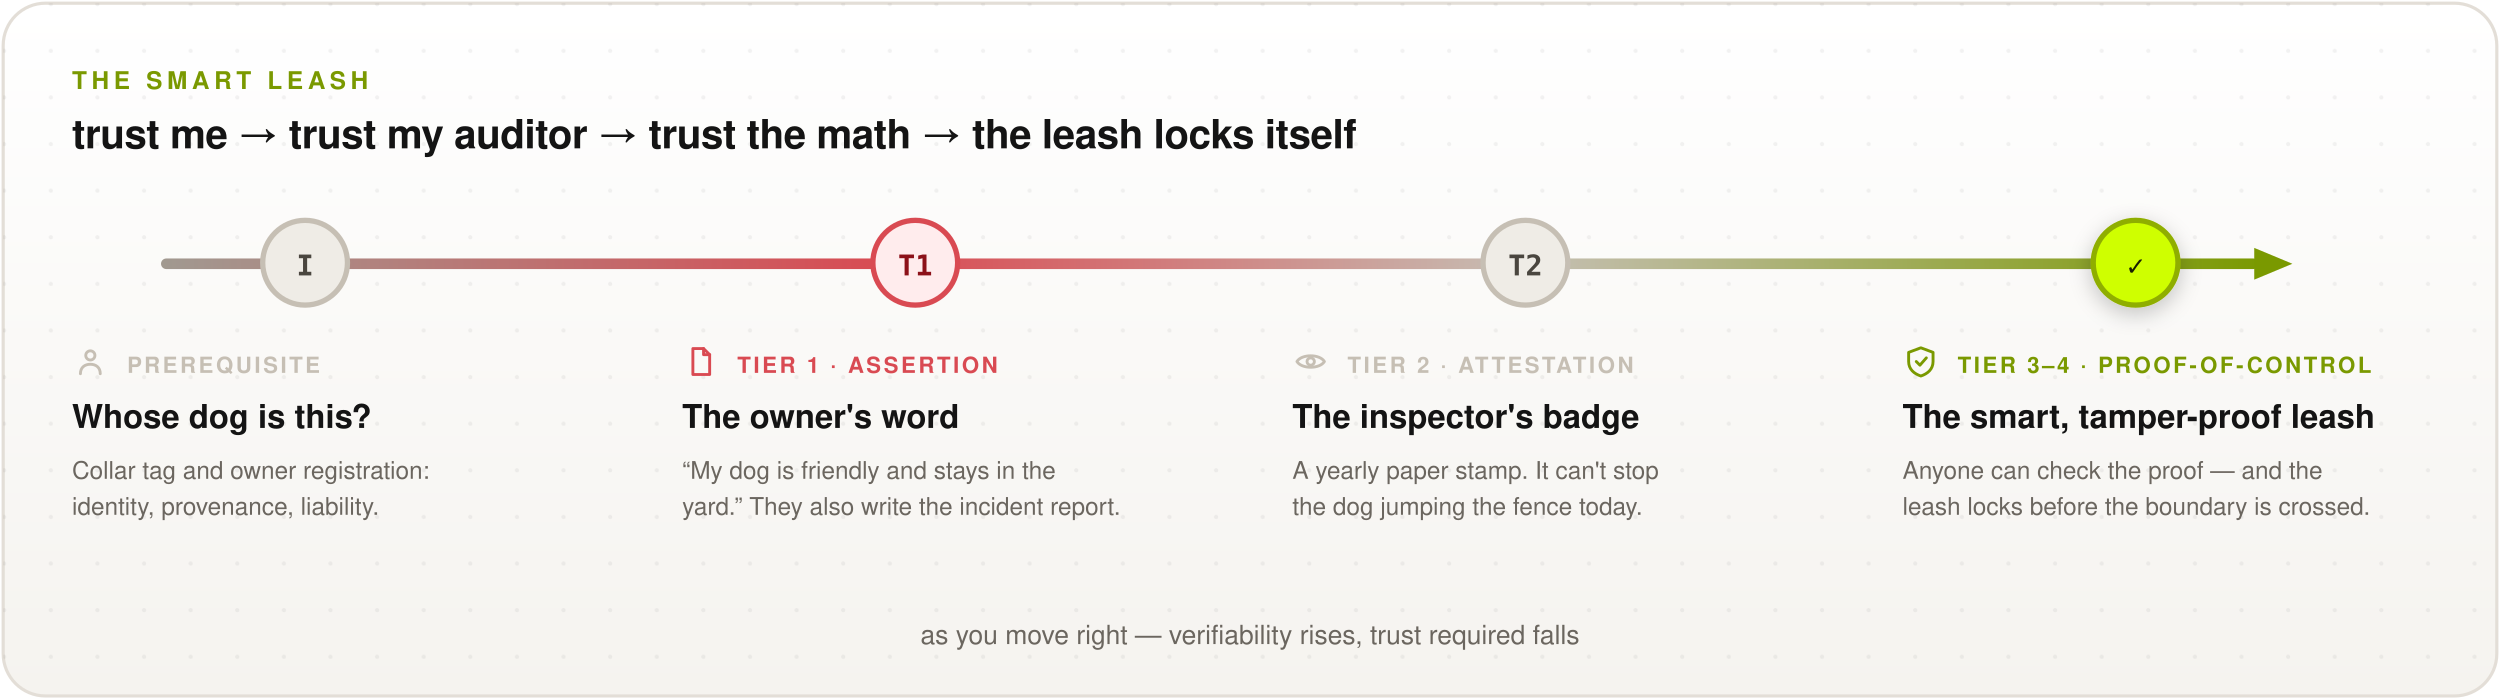
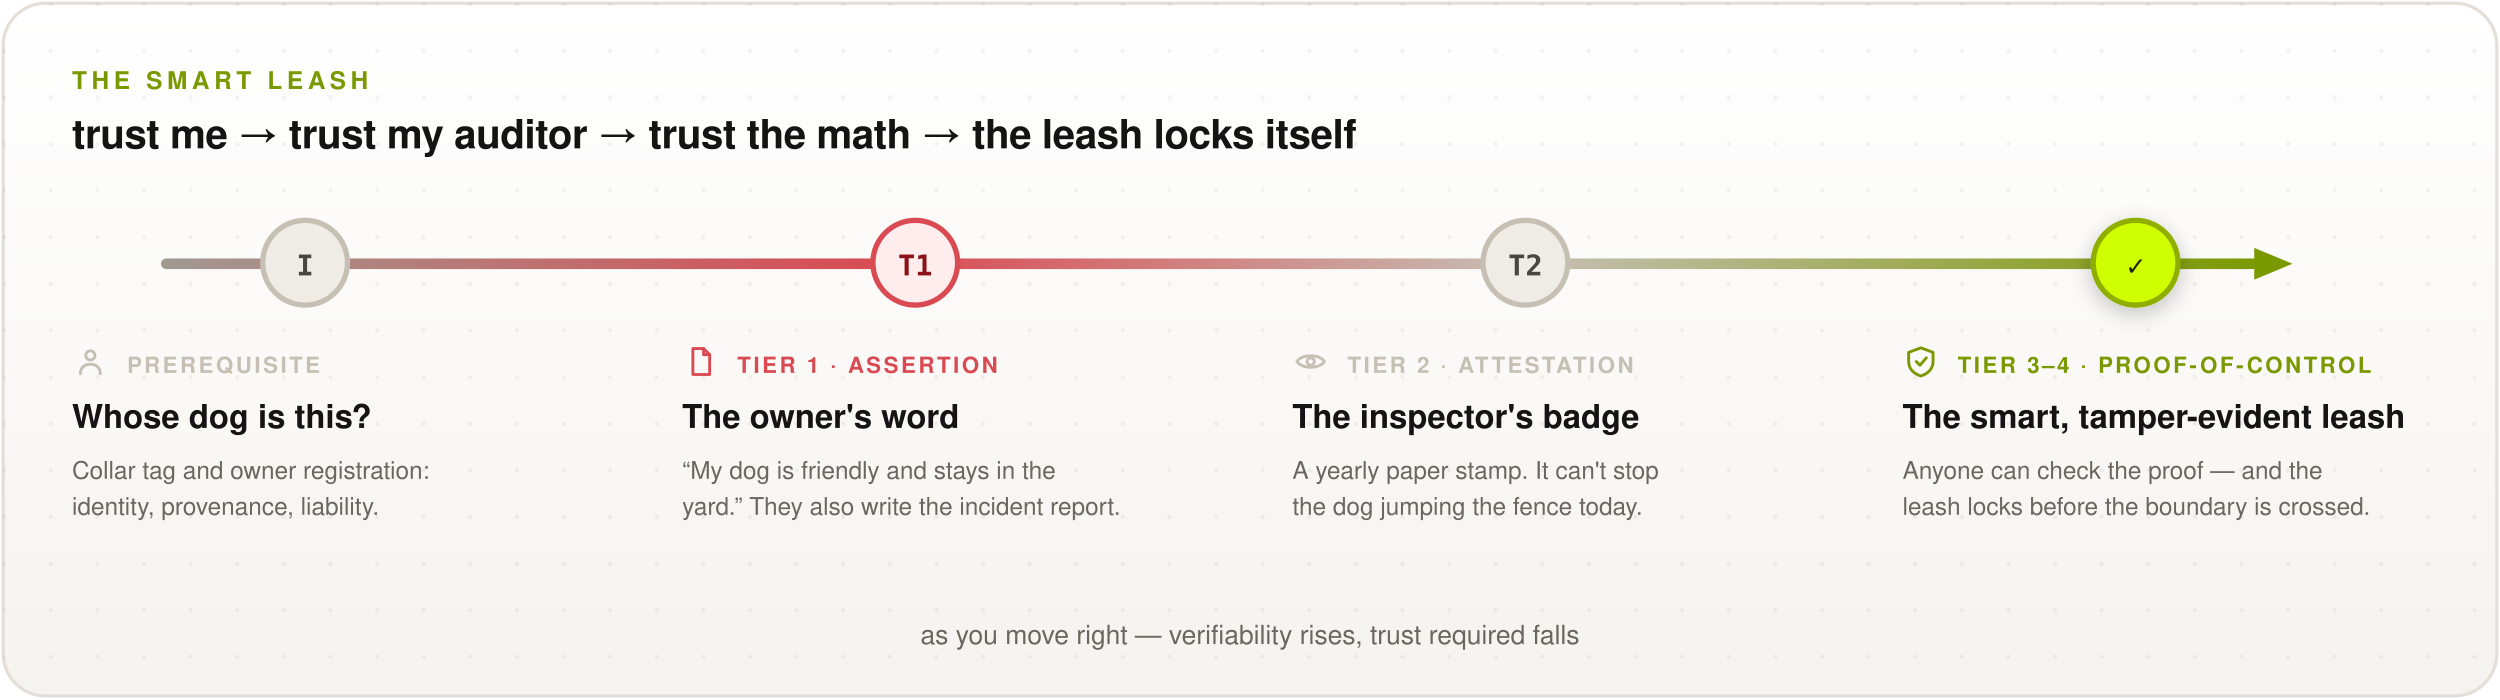
<svg xmlns="http://www.w3.org/2000/svg" width="1180" height="330" viewBox="0 0 1180 330" font-family="Montserrat,'Source Sans 3',-apple-system,'Segoe UI',Helvetica,Arial,sans-serif">
  <defs>
    <linearGradient id="gPanel" x1="0" y1="0" x2="0" y2="1">
      <stop offset="0" stop-color="#ffffff" />
      <stop offset="1" stop-color="#f5f3ef" />
    </linearGradient>
    <linearGradient id="gCard" x1="0" y1="0" x2="0" y2="1">
      <stop offset="0" stop-color="#ffffff" />
      <stop offset="1" stop-color="#f8f6f3" />
    </linearGradient>
    <linearGradient id="gWarm" x1="0" y1="0" x2="0" y2="1">
      <stop offset="0" stop-color="#efece6" />
      <stop offset="1" stop-color="#e6e2da" />
    </linearGradient>
    <linearGradient id="gLime" x1="0" y1="0" x2="0" y2="1">
      <stop offset="0" stop-color="#e4ff5c" />
      <stop offset="1" stop-color="#cfff04" />
    </linearGradient>
    <linearGradient id="gTint" x1="0" y1="0" x2="0" y2="1">
      <stop offset="0" stop-color="#f8ffd8" />
      <stop offset="1" stop-color="#eeffa8" />
    </linearGradient>
    <linearGradient id="gRed" x1="0" y1="0" x2="0" y2="1">
      <stop offset="0" stop-color="#ffeced" />
      <stop offset="1" stop-color="#ffdcde" />
    </linearGradient>
    <linearGradient id="gInk" x1="0" y1="0" x2="0" y2="1">
      <stop offset="0" stop-color="#242424" />
      <stop offset="1" stop-color="#0a0a0a" />
    </linearGradient>
    <linearGradient id="gGate" x1="0" y1="0" x2="0" y2="1">
      <stop offset="0" stop-color="#242424" />
      <stop offset="1" stop-color="#0a0a0a" />
    </linearGradient>
    <filter id="fShadow" x="-30%" y="-30%" width="160%" height="170%">
      <feDropShadow dx="0" dy="2.5" stdDeviation="4" flood-color="#000000" flood-opacity="0.16" />
    </filter>
    <filter id="fGlow" x="-60%" y="-60%" width="220%" height="220%">
      <feDropShadow dx="0" dy="3" stdDeviation="5" flood-color="#000000" flood-opacity="0.22" />
    </filter>
    <pattern id="pGrid" width="22" height="22" patternUnits="userSpaceOnUse">
      <circle cx="2" cy="2" r="1" fill="#0a0a0a" opacity="0.05" />
    </pattern>
  </defs>
  <rect x="1.5" y="1.5" width="1177" height="327" rx="20" fill="url(#gPanel)" stroke="#e3ded7" stroke-width="1.5" />
  <rect x="1.5" y="1.5" width="1177" height="327" rx="20" fill="url(#pGrid)" />
  <text x="34" y="42" font-size="11.5" font-weight="700" letter-spacing="2.2" fill="#7a9900">THE SMART LEASH</text>
  <text x="34" y="70" font-size="19" font-weight="700" letter-spacing="-0.2" fill="#141414">trust me → trust my auditor → trust the math → the leash locks itself</text>
  <defs>
    <linearGradient id="gLeash" x1="0" y1="0" x2="1" y2="0">
      <stop offset="0" stop-color="#a09a91" />
      <stop offset="0.35" stop-color="#d94a52" />
      <stop offset="0.65" stop-color="#c6bfb4" />
      <stop offset="1" stop-color="#7a9900" />
    </linearGradient>
  </defs>
  <rect x="76" y="122" width="990" height="5" rx="2.5" fill="url(#gLeash)" />
  <polygon points="1082,124.5 1064,117 1064,132" fill="#7a9900" />
  <circle cx="144" cy="124" r="20" fill="#efece6" stroke="#c6bfb4" stroke-width="2.5" />
  <text x="144" y="130" font-size="13.5" fill="#4a463f" text-anchor="middle" font-weight="700" font-family="ui-monospace,'SF Mono',Menlo,Consolas,monospace">I</text>
  <g transform="translate(34,162) scale(0.72)" fill="none" stroke="#c6bfb4" stroke-width="1.9" stroke-linecap="round" stroke-linejoin="round">
    <path d="M12 8 m-3 0 a3 3 0 1 0 6 0 a3 3 0 1 0 -6 0" />
    <path d="M5.5 20 C5.5 15.8 8.4 13.8 12 13.8 C15.6 13.8 18.5 15.8 18.5 20" />
  </g>
  <text x="60" y="176" font-size="10.5" fill="#c6bfb4" text-anchor="start" font-weight="700" letter-spacing="1.2">PREREQUISITE</text>
  <text x="34" y="202" font-size="15.5" fill="#141414" text-anchor="start" font-weight="700">Whose dog is this?</text>
  <text x="34" y="226" font-size="11.5" fill="#6b665f" text-anchor="start">Collar tag and owner registration:</text>
  <text x="34" y="243" font-size="11.5" fill="#6b665f" text-anchor="start">identity, provenance, liability.</text>
  <circle cx="432" cy="124" r="20" fill="#ffeced" stroke="#d94a52" stroke-width="2.5" />
  <text x="432" y="130" font-size="13.5" fill="#8c1119" text-anchor="middle" font-weight="700" font-family="ui-monospace,'SF Mono',Menlo,Consolas,monospace">T1</text>
  <g transform="translate(322,162) scale(0.72)" fill="none" stroke="#d94a52" stroke-width="1.9" stroke-linecap="round" stroke-linejoin="round">
    <path d="M7 3.5 H14 L18 7.5 V20.5 H7 Z" />
    <path d="M14 3.5 V7.5 H18" />
  </g>
  <text x="348" y="176" font-size="10.5" fill="#d94a52" text-anchor="start" font-weight="700" letter-spacing="1.2">TIER 1 · ASSERTION</text>
  <text x="322" y="202" font-size="15.5" fill="#141414" text-anchor="start" font-weight="700">The owner's word</text>
  <text x="322" y="226" font-size="11.5" fill="#6b665f" text-anchor="start">“My dog is friendly and stays in the</text>
  <text x="322" y="243" font-size="11.5" fill="#6b665f" text-anchor="start">yard.” They also write the incident report.</text>
  <circle cx="720" cy="124" r="20" fill="#efece6" stroke="#c6bfb4" stroke-width="2.5" />
  <text x="720" y="130" font-size="13.5" fill="#4a463f" text-anchor="middle" font-weight="700" font-family="ui-monospace,'SF Mono',Menlo,Consolas,monospace">T2</text>
  <g transform="translate(610,162) scale(0.72)" fill="none" stroke="#c6bfb4" stroke-width="1.9" stroke-linecap="round" stroke-linejoin="round">
    <path d="M3 12 C6 7 18 7 21 12 C18 17 6 17 3 12 Z" />
    <path d="M12 12 m-2.4 0 a2.4 2.4 0 1 0 4.8 0 a2.4 2.4 0 1 0 -4.8 0" />
  </g>
  <text x="636" y="176" font-size="10.5" fill="#c6bfb4" text-anchor="start" font-weight="700" letter-spacing="1.2">TIER 2 · ATTESTATION</text>
  <text x="610" y="202" font-size="15.5" fill="#141414" text-anchor="start" font-weight="700">The inspector's badge</text>
  <text x="610" y="226" font-size="11.5" fill="#6b665f" text-anchor="start">A yearly paper stamp. It can't stop</text>
  <text x="610" y="243" font-size="11.5" fill="#6b665f" text-anchor="start">the dog jumping the fence today.</text>
  <circle cx="1008" cy="124" r="20" fill="#cfff04" stroke="#8fae00" stroke-width="2.5" filter="url(#fGlow)" />
  <text x="1008" y="130" font-size="13.5" fill="#1a2000" text-anchor="middle" font-weight="700" font-family="ui-monospace,'SF Mono',Menlo,Consolas,monospace">✓</text>
  <g transform="translate(898,162) scale(0.72)" fill="none" stroke="#7a9900" stroke-width="1.9" stroke-linecap="round" stroke-linejoin="round">
    <path d="M12 3 L20 6 V12 C20 17 16.5 20 12 21.5 C7.5 20 4 17 4 12 V6 Z" />
    <path d="M9 12 L11.4 14.4 L15.6 9.6" />
  </g>
  <text x="924" y="176" font-size="10.5" fill="#7a9900" text-anchor="start" font-weight="700" letter-spacing="1.2">TIER 3–4 · PROOF-OF-CONTROL</text>
-   <text x="898" y="202" font-size="15.5" fill="#141414" text-anchor="start" font-weight="700">The smart, tamper-proof leash</text>
+   <text x="898" y="202" font-size="15.5" fill="#141414" text-anchor="start" font-weight="700">The smart, tamper-evident leash</text>
  <text x="898" y="226" font-size="11.5" fill="#6b665f" text-anchor="start">Anyone can check the proof — and the</text>
  <text x="898" y="243" font-size="11.5" fill="#6b665f" text-anchor="start">leash locks before the boundary is crossed.</text>
  <text x="590.0" y="304" font-size="12.5" fill="#6b665f" text-anchor="middle">as you move right — verifiability rises, trust required falls</text>
</svg>
